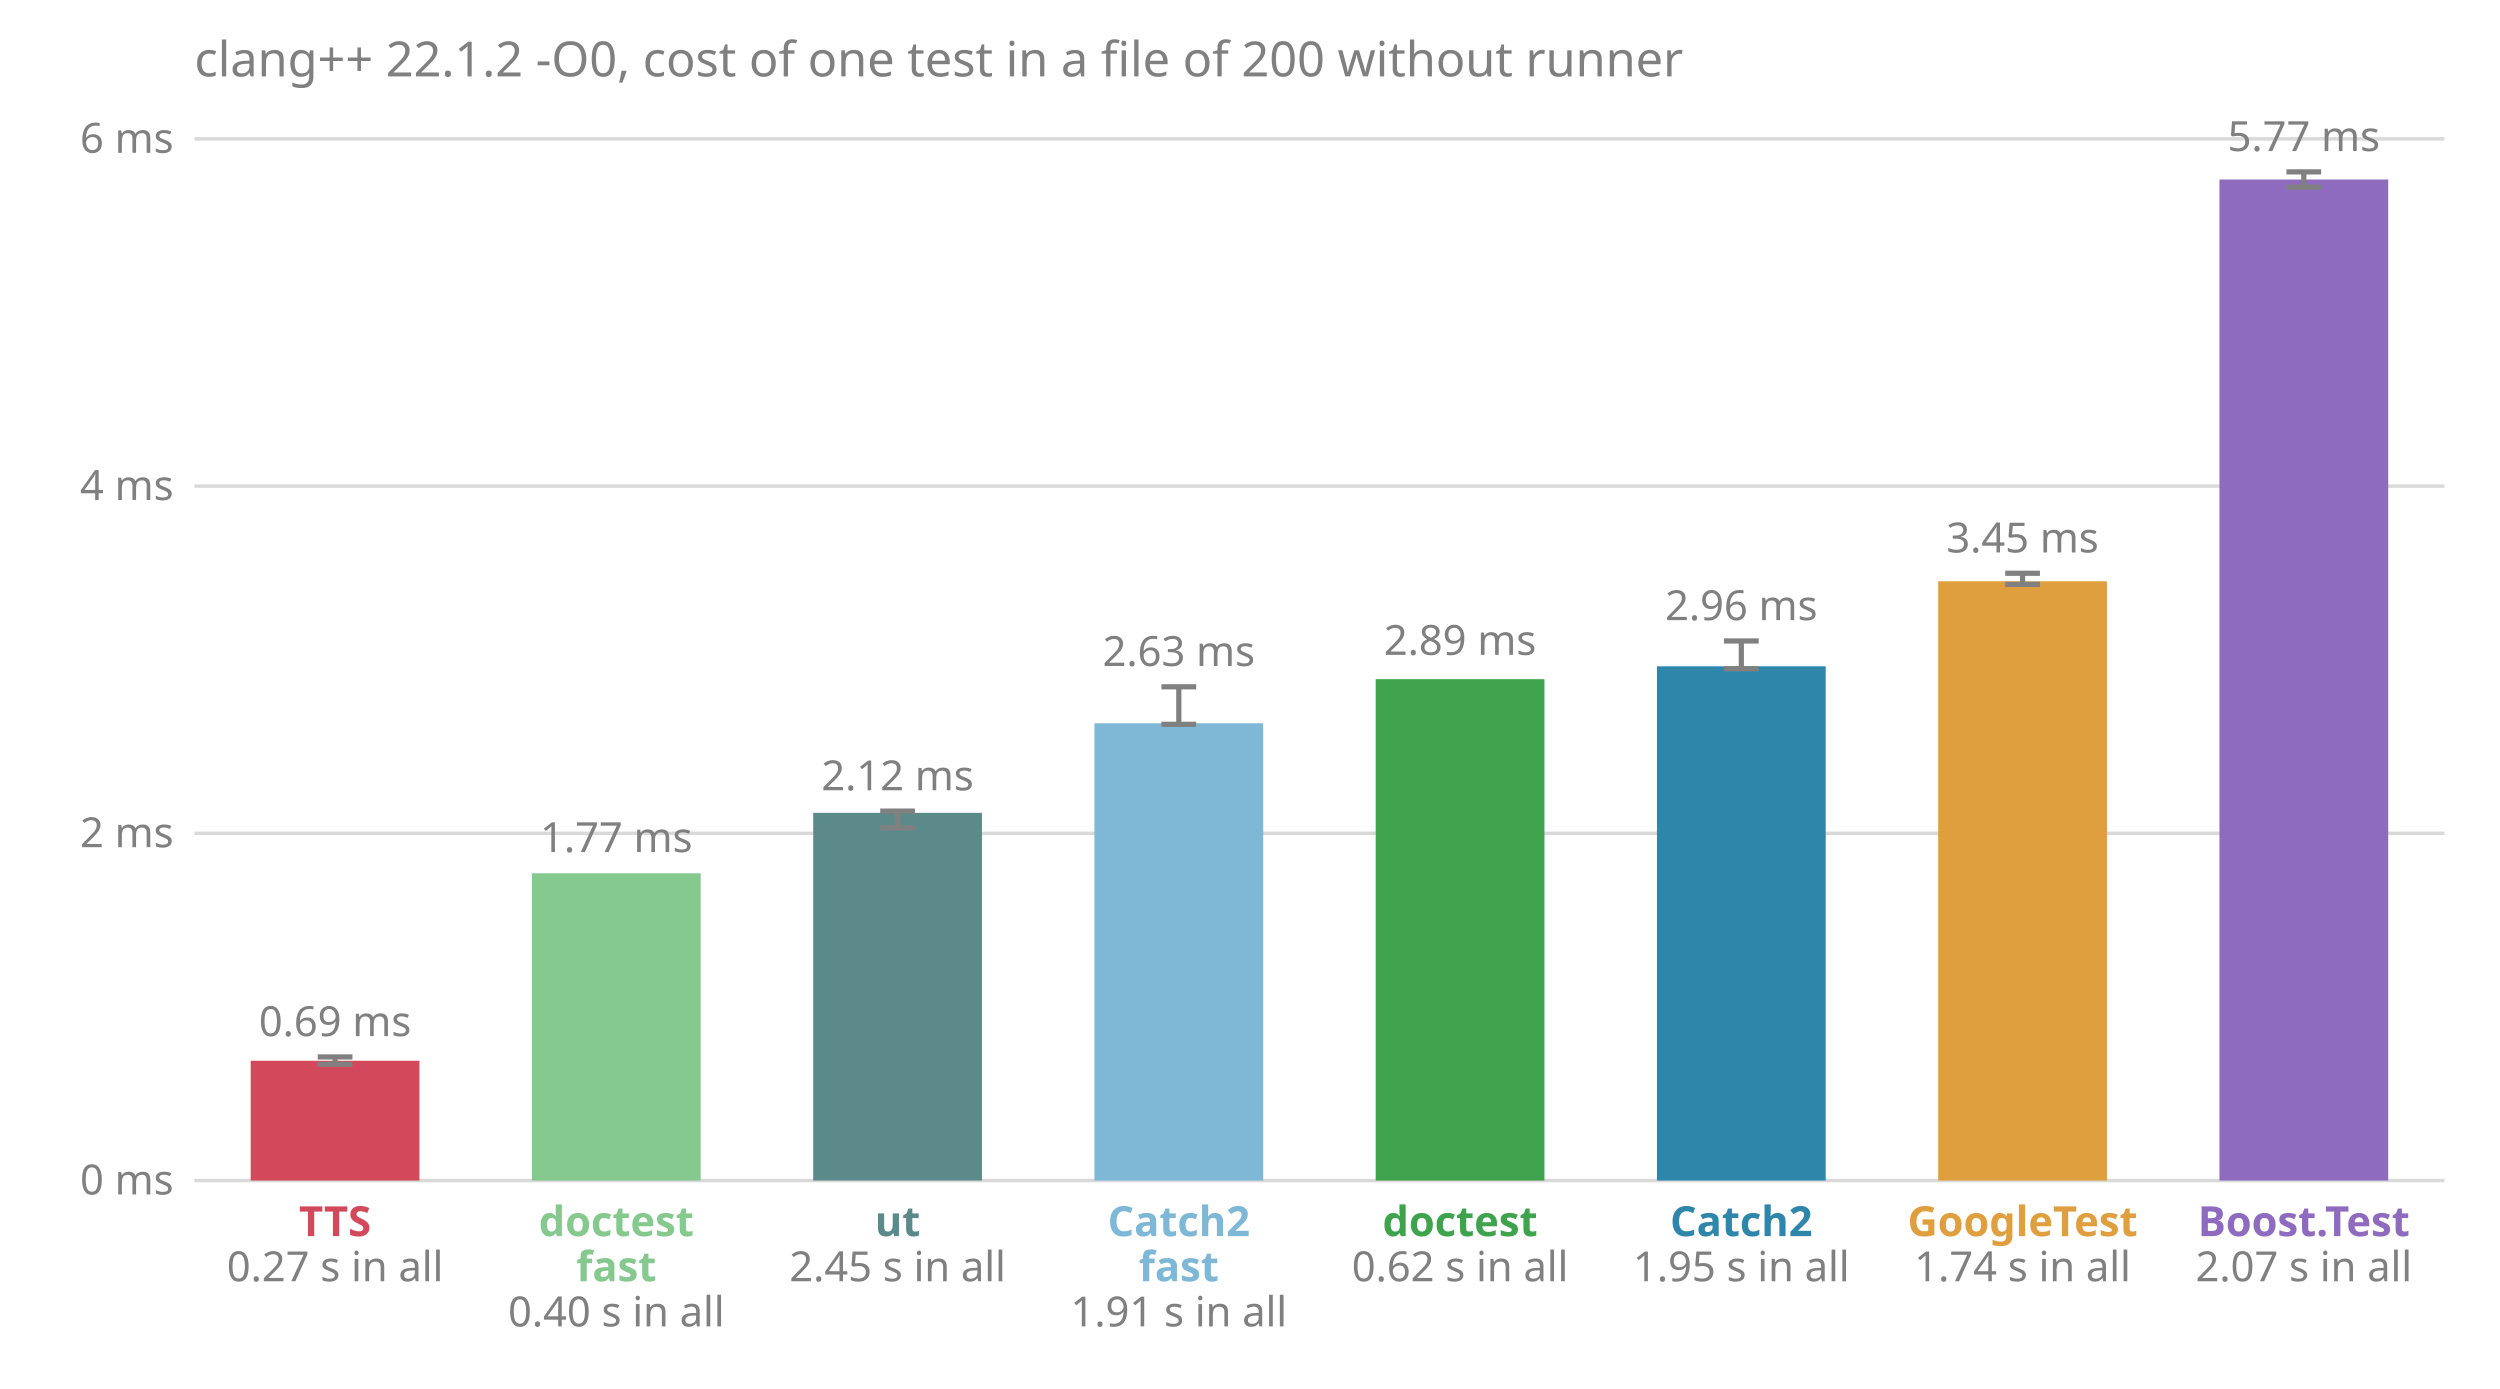
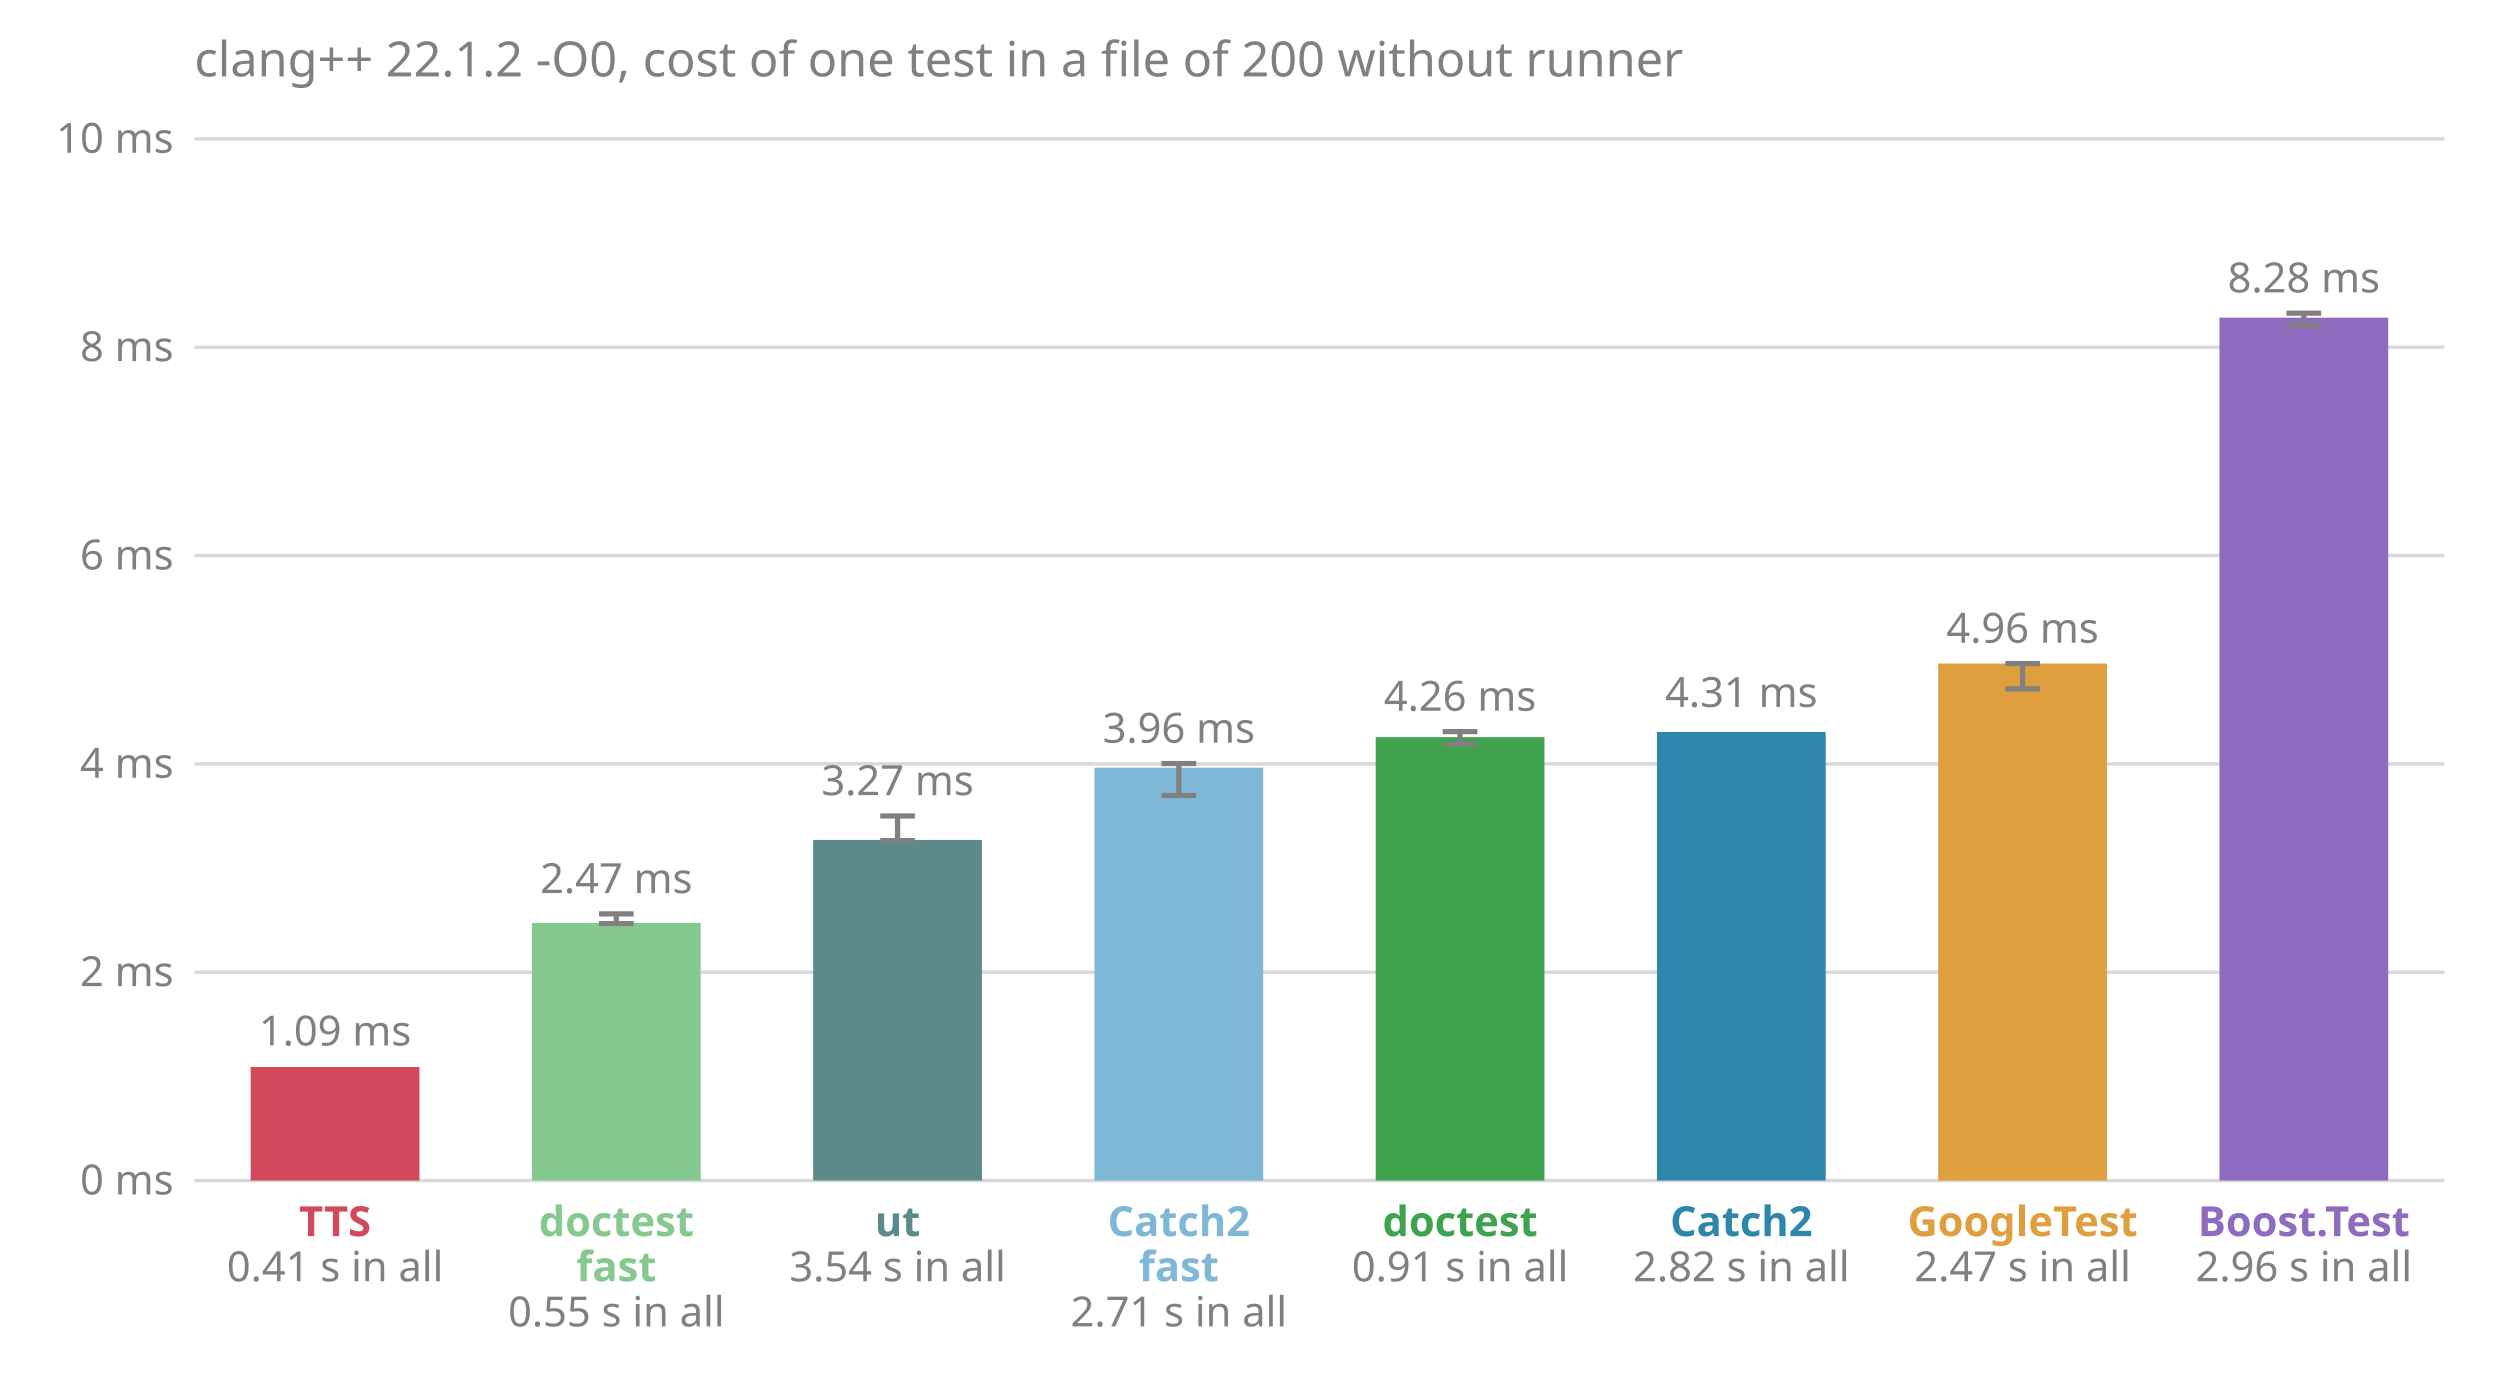
<svg xmlns="http://www.w3.org/2000/svg" viewBox="0 0 720 400" font-family="sans-serif" font-size="12">
  <text x="56.0" y="22.0" fill="#808080" font-size="14">clang++ 22.1.2 -O0, cost of one test in a file of 200 without runner</text>
  <line x1="56.0" x2="704.0" y1="340.0" y2="340.0" stroke="#808080" stroke-opacity="0.3" />
  <text x="50.0" y="344.0" fill="#808080" text-anchor="end">0 ms</text>
-   <line x1="56.0" x2="704.0" y1="240.0" y2="240.0" stroke="#808080" stroke-opacity="0.3" />
-   <text x="50.0" y="244.0" fill="#808080" text-anchor="end">2 ms</text>
-   <line x1="56.0" x2="704.0" y1="140.0" y2="140.0" stroke="#808080" stroke-opacity="0.3" />
-   <text x="50.0" y="144.0" fill="#808080" text-anchor="end">4 ms</text>
+   <line x1="56.0" x2="704.0" y1="280.0" y2="280.0" stroke="#808080" stroke-opacity="0.3" />
+   <text x="50.0" y="284.0" fill="#808080" text-anchor="end">2 ms</text>
+   <line x1="56.0" x2="704.0" y1="220.0" y2="220.0" stroke="#808080" stroke-opacity="0.3" />
+   <text x="50.0" y="224.0" fill="#808080" text-anchor="end">4 ms</text>
+   <line x1="56.0" x2="704.0" y1="160.0" y2="160.0" stroke="#808080" stroke-opacity="0.3" />
+   <text x="50.0" y="164.0" fill="#808080" text-anchor="end">6 ms</text>
+   <line x1="56.0" x2="704.0" y1="100.0" y2="100.0" stroke="#808080" stroke-opacity="0.3" />
+   <text x="50.0" y="104.0" fill="#808080" text-anchor="end">8 ms</text>
  <line x1="56.0" x2="704.0" y1="40.0" y2="40.0" stroke="#808080" stroke-opacity="0.3" />
-   <text x="50.0" y="44.0" fill="#808080" text-anchor="end">6 ms</text>
-   <rect x="72.2" y="305.5" width="48.6" height="34.5" fill="#d1495b" />
-   <line x1="96.5" x2="96.5" y1="306.5" y2="304.4" stroke="#808080" stroke-width="1.5" />
-   <line x1="91.5" x2="101.5" y1="306.5" y2="306.5" stroke="#808080" stroke-width="1.5" />
-   <line x1="91.5" x2="101.5" y1="304.4" y2="304.4" stroke="#808080" stroke-width="1.5" />
-   <text x="96.5" y="298.4" fill="#808080" text-anchor="middle">0.69 ms</text>
+   <text x="50.0" y="44.0" fill="#808080" text-anchor="end">10 ms</text>
+   <rect x="72.2" y="307.3" width="48.6" height="32.7" fill="#d1495b" />
+   <text x="96.5" y="301.1" fill="#808080" text-anchor="middle">1.09 ms</text>
  <text x="96.5" y="356.0" fill="#d1495b" font-weight="bold" text-anchor="middle">TTS</text>
-   <text x="96.5" y="369.0" fill="#808080" text-anchor="middle">0.27 s in all</text>
-   <rect x="153.2" y="251.5" width="48.6" height="88.5" fill="#86c98e" />
-   <text x="177.5" y="245.4" fill="#808080" text-anchor="middle">1.77 ms</text>
+   <text x="96.5" y="369.0" fill="#808080" text-anchor="middle">0.41 s in all</text>
+   <rect x="153.2" y="265.8" width="48.6" height="74.2" fill="#86c98e" />
+   <line x1="177.5" x2="177.5" y1="266.0" y2="263.2" stroke="#808080" stroke-width="1.5" />
+   <line x1="172.5" x2="182.5" y1="266.0" y2="266.0" stroke="#808080" stroke-width="1.5" />
+   <line x1="172.5" x2="182.5" y1="263.2" y2="263.2" stroke="#808080" stroke-width="1.5" />
+   <text x="177.5" y="257.2" fill="#808080" text-anchor="middle">2.47 ms</text>
  <text x="177.5" y="356.0" fill="#86c98e" font-weight="bold" text-anchor="middle">doctest</text>
  <text x="177.5" y="369.0" fill="#86c98e" font-weight="bold" text-anchor="middle">fast</text>
-   <text x="177.5" y="382.0" fill="#808080" text-anchor="middle">0.40 s in all</text>
-   <rect x="234.2" y="234.1" width="48.6" height="105.9" fill="#5c8a8a" />
-   <line x1="258.5" x2="258.5" y1="238.4" y2="233.6" stroke="#808080" stroke-width="1.5" />
-   <line x1="253.5" x2="263.5" y1="238.4" y2="238.4" stroke="#808080" stroke-width="1.5" />
-   <line x1="253.5" x2="263.5" y1="233.6" y2="233.6" stroke="#808080" stroke-width="1.5" />
-   <text x="258.5" y="227.6" fill="#808080" text-anchor="middle">2.12 ms</text>
+   <text x="177.5" y="382.0" fill="#808080" text-anchor="middle">0.55 s in all</text>
+   <rect x="234.2" y="241.9" width="48.6" height="98.1" fill="#5c8a8a" />
+   <line x1="258.5" x2="258.5" y1="242.1" y2="235.0" stroke="#808080" stroke-width="1.5" />
+   <line x1="253.5" x2="263.5" y1="242.1" y2="242.1" stroke="#808080" stroke-width="1.5" />
+   <line x1="253.5" x2="263.5" y1="235.0" y2="235.0" stroke="#808080" stroke-width="1.5" />
+   <text x="258.5" y="229.0" fill="#808080" text-anchor="middle">3.27 ms</text>
  <text x="258.5" y="356.0" fill="#5c8a8a" font-weight="bold" text-anchor="middle">ut</text>
-   <text x="258.5" y="369.0" fill="#808080" text-anchor="middle">2.45 s in all</text>
-   <rect x="315.2" y="208.3" width="48.6" height="131.7" fill="#7fb8d6" />
-   <line x1="339.5" x2="339.5" y1="208.6" y2="197.8" stroke="#808080" stroke-width="1.5" />
-   <line x1="334.5" x2="344.5" y1="208.6" y2="208.6" stroke="#808080" stroke-width="1.5" />
-   <line x1="334.5" x2="344.5" y1="197.8" y2="197.8" stroke="#808080" stroke-width="1.5" />
-   <text x="339.5" y="191.8" fill="#808080" text-anchor="middle">2.63 ms</text>
+   <text x="258.5" y="369.0" fill="#808080" text-anchor="middle">3.54 s in all</text>
+   <rect x="315.2" y="221.1" width="48.6" height="118.9" fill="#7fb8d6" />
+   <line x1="339.5" x2="339.5" y1="229.1" y2="219.9" stroke="#808080" stroke-width="1.5" />
+   <line x1="334.5" x2="344.5" y1="229.1" y2="229.1" stroke="#808080" stroke-width="1.5" />
+   <line x1="334.5" x2="344.5" y1="219.9" y2="219.9" stroke="#808080" stroke-width="1.5" />
+   <text x="339.5" y="213.9" fill="#808080" text-anchor="middle">3.96 ms</text>
  <text x="339.5" y="356.0" fill="#7fb8d6" font-weight="bold" text-anchor="middle">Catch2</text>
  <text x="339.5" y="369.0" fill="#7fb8d6" font-weight="bold" text-anchor="middle">fast</text>
-   <text x="339.5" y="382.0" fill="#808080" text-anchor="middle">1.91 s in all</text>
-   <rect x="396.2" y="195.6" width="48.6" height="144.4" fill="#3fa34d" />
-   <text x="420.5" y="188.6" fill="#808080" text-anchor="middle">2.89 ms</text>
+   <text x="339.5" y="382.0" fill="#808080" text-anchor="middle">2.71 s in all</text>
+   <rect x="396.2" y="212.3" width="48.6" height="127.7" fill="#3fa34d" />
+   <line x1="420.5" x2="420.5" y1="214.3" y2="210.7" stroke="#808080" stroke-width="1.5" />
+   <line x1="415.5" x2="425.5" y1="214.3" y2="214.3" stroke="#808080" stroke-width="1.5" />
+   <line x1="415.5" x2="425.5" y1="210.7" y2="210.7" stroke="#808080" stroke-width="1.5" />
+   <text x="420.5" y="204.7" fill="#808080" text-anchor="middle">4.26 ms</text>
  <text x="420.5" y="356.0" fill="#3fa34d" font-weight="bold" text-anchor="middle">doctest</text>
-   <text x="420.5" y="369.0" fill="#808080" text-anchor="middle">0.62 s in all</text>
-   <rect x="477.2" y="191.9" width="48.6" height="148.1" fill="#2e86ab" />
-   <line x1="501.5" x2="501.5" y1="192.6" y2="184.6" stroke="#808080" stroke-width="1.5" />
-   <line x1="496.5" x2="506.5" y1="192.6" y2="192.6" stroke="#808080" stroke-width="1.5" />
-   <line x1="496.5" x2="506.5" y1="184.6" y2="184.6" stroke="#808080" stroke-width="1.5" />
-   <text x="501.5" y="178.6" fill="#808080" text-anchor="middle">2.96 ms</text>
+   <text x="420.5" y="369.0" fill="#808080" text-anchor="middle">0.91 s in all</text>
+   <rect x="477.2" y="210.8" width="48.6" height="129.2" fill="#2e86ab" />
+   <text x="501.5" y="203.6" fill="#808080" text-anchor="middle">4.31 ms</text>
  <text x="501.5" y="356.0" fill="#2e86ab" font-weight="bold" text-anchor="middle">Catch2</text>
-   <text x="501.5" y="369.0" fill="#808080" text-anchor="middle">1.95 s in all</text>
-   <rect x="558.2" y="167.4" width="48.6" height="172.6" fill="#e09f3e" />
-   <line x1="582.5" x2="582.5" y1="168.3" y2="165.1" stroke="#808080" stroke-width="1.5" />
-   <line x1="577.5" x2="587.5" y1="168.3" y2="168.3" stroke="#808080" stroke-width="1.5" />
-   <line x1="577.5" x2="587.5" y1="165.1" y2="165.1" stroke="#808080" stroke-width="1.5" />
-   <text x="582.5" y="159.1" fill="#808080" text-anchor="middle">3.45 ms</text>
+   <text x="501.5" y="369.0" fill="#808080" text-anchor="middle">2.82 s in all</text>
+   <rect x="558.2" y="191.1" width="48.6" height="148.9" fill="#e09f3e" />
+   <line x1="582.5" x2="582.5" y1="198.4" y2="191.1" stroke="#808080" stroke-width="1.5" />
+   <line x1="577.5" x2="587.5" y1="198.4" y2="198.4" stroke="#808080" stroke-width="1.5" />
+   <line x1="577.5" x2="587.5" y1="191.1" y2="191.1" stroke="#808080" stroke-width="1.5" />
+   <text x="582.5" y="185.1" fill="#808080" text-anchor="middle">4.96 ms</text>
  <text x="582.5" y="356.0" fill="#e09f3e" font-weight="bold" text-anchor="middle">GoogleTest</text>
-   <text x="582.5" y="369.0" fill="#808080" text-anchor="middle">1.74 s in all</text>
-   <rect x="639.2" y="51.7" width="48.6" height="288.3" fill="#8e6bbf" />
-   <line x1="663.5" x2="663.5" y1="53.9" y2="49.5" stroke="#808080" stroke-width="1.5" />
-   <line x1="658.5" x2="668.5" y1="53.9" y2="53.9" stroke="#808080" stroke-width="1.5" />
-   <line x1="658.5" x2="668.5" y1="49.5" y2="49.5" stroke="#808080" stroke-width="1.5" />
-   <text x="663.5" y="43.5" fill="#808080" text-anchor="middle">5.77 ms</text>
+   <text x="582.5" y="369.0" fill="#808080" text-anchor="middle">2.47 s in all</text>
+   <rect x="639.2" y="91.5" width="48.6" height="248.5" fill="#8e6bbf" />
+   <line x1="663.5" x2="663.5" y1="93.7" y2="90.2" stroke="#808080" stroke-width="1.5" />
+   <line x1="658.5" x2="668.5" y1="93.7" y2="93.7" stroke="#808080" stroke-width="1.5" />
+   <line x1="658.5" x2="668.5" y1="90.2" y2="90.2" stroke="#808080" stroke-width="1.5" />
+   <text x="663.5" y="84.2" fill="#808080" text-anchor="middle">8.28 ms</text>
  <text x="663.5" y="356.0" fill="#8e6bbf" font-weight="bold" text-anchor="middle">Boost.Test</text>
-   <text x="663.5" y="369.0" fill="#808080" text-anchor="middle">2.07 s in all</text>
+   <text x="663.5" y="369.0" fill="#808080" text-anchor="middle">2.96 s in all</text>
</svg>
